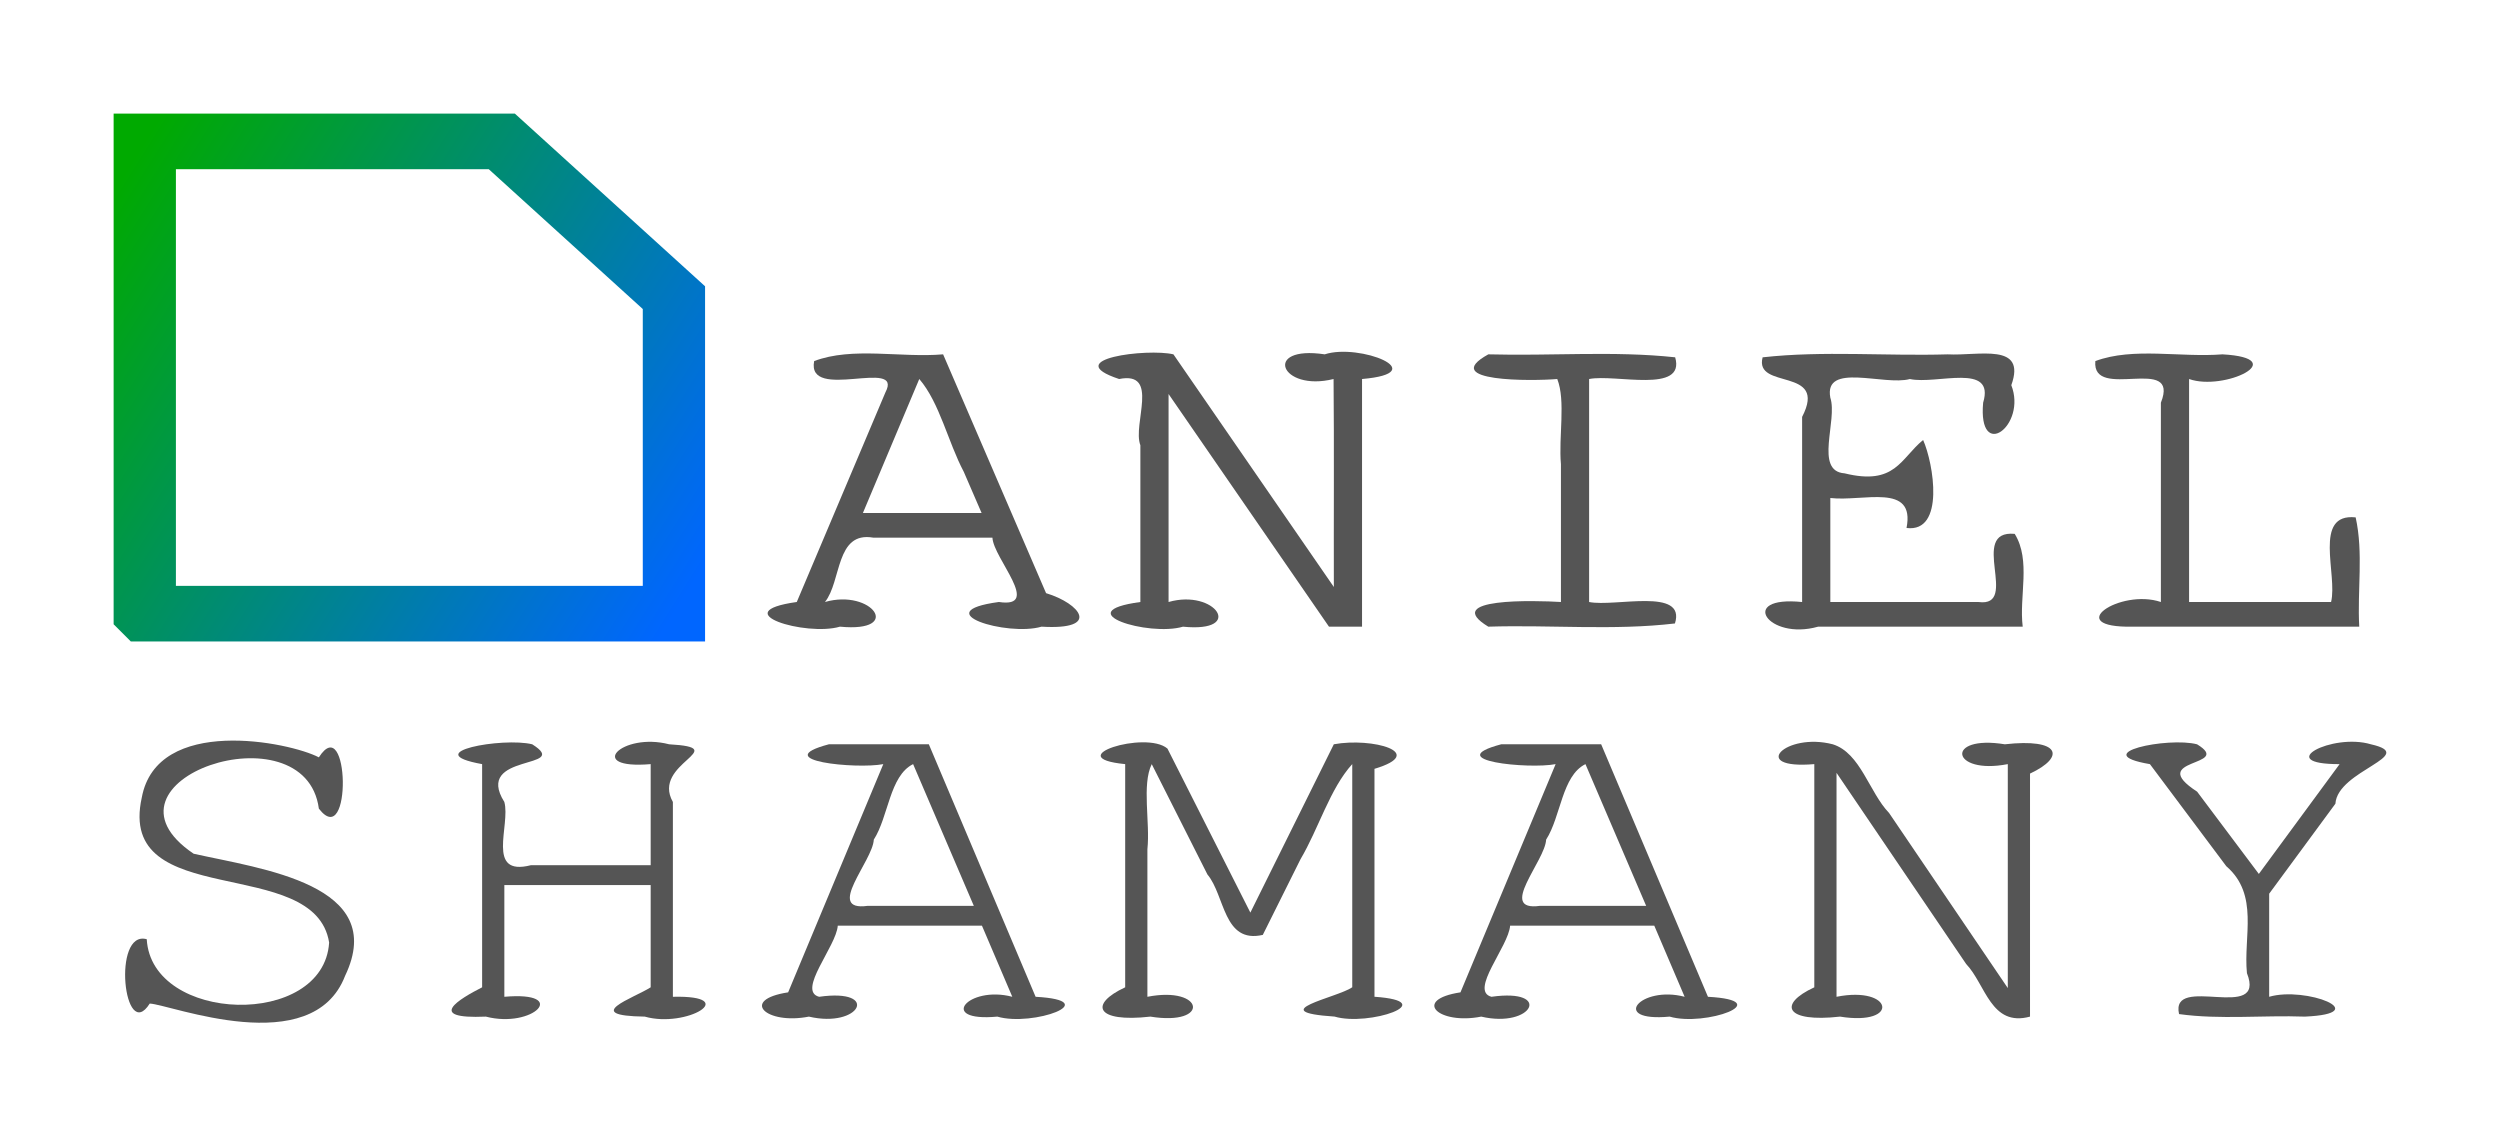
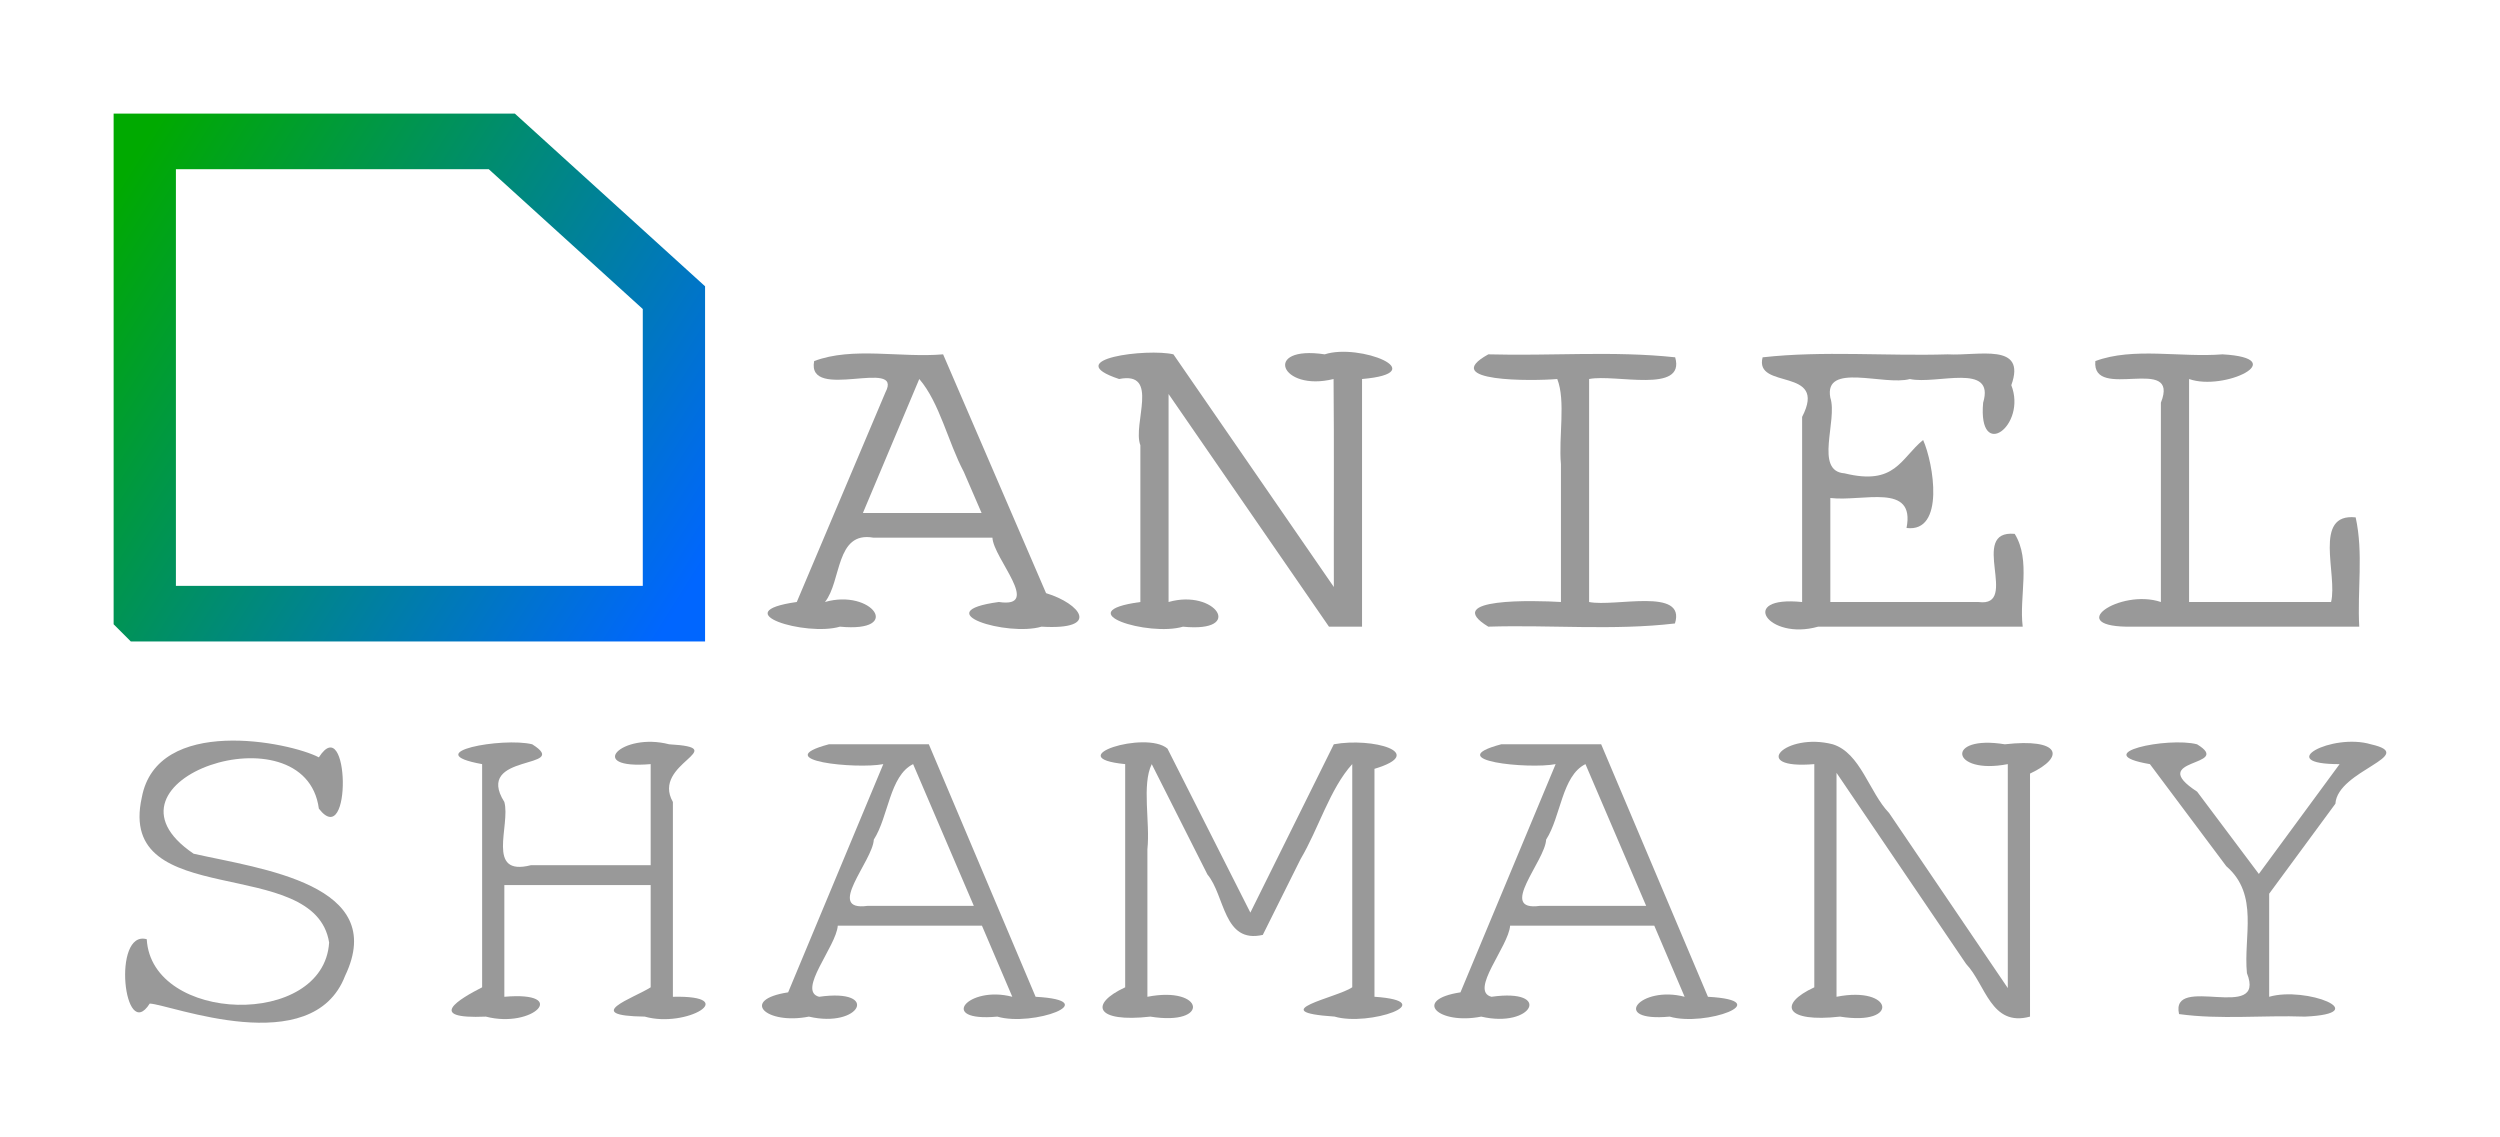
<svg xmlns="http://www.w3.org/2000/svg" xmlns:xlink="http://www.w3.org/1999/xlink" width="550" height="250" viewBox="0 0 145.521 66.146" version="1.1" id="svg8">
  <defs id="defs2">
    <linearGradient id="linearGradient868">
      <stop style="stop-color:#00aa00;stop-opacity:1;" offset="0" id="stop864" />
      <stop style="stop-color:#0066ff;stop-opacity:1" offset="1" id="stop866" />
    </linearGradient>
    <linearGradient xlink:href="#linearGradient868" id="linearGradient872" gradientUnits="userSpaceOnUse" x1="12.81" y1="31.046" x2="50.114" y2="58.954" gradientTransform="matrix(0.7552307,0,0,1.009509,3.002919,-0.4279075)" />
  </defs>
  <g id="layer1">
    <g id="g862" transform="matrix(1.093266,0,0,0.975729,-5.432932,-21.93083)">
      <path id="path847" style="fill:none;stroke:url(#linearGradient872);stroke-width:3.316;stroke-linecap:butt;stroke-linejoin:miter;stroke-miterlimit:4;stroke-dasharray:none;stroke-opacity:1" d="m 12.678,59.087 c 9.391,0 18.782,0 28.173,0 0,-6.285 0,-12.569 0,-18.854 -3.054,-3.107 -6.108,-6.213 -9.163,-9.32 -6.337,0 -12.674,0 -19.011,0 0,9.391 0,18.782 0,28.173 z" />
-       <g aria-label="ANIEL" id="text851" style="font-style:normal;font-variant:normal;font-weight:normal;font-stretch:normal;font-size:28.856px;line-height:1.25;font-family:'Nimbus Mono PS';-inkscape-font-specification:'Nimbus Mono PS, Normal';font-variant-ligatures:normal;font-variant-caps:normal;font-variant-numeric:normal;font-variant-east-asian:normal;fill:#555555;fill-opacity:1;stroke:none;stroke-width:0.265;stroke-opacity:1">
-         <path id="path882" style="font-style:normal;font-variant:normal;font-weight:normal;font-stretch:normal;font-size:28.856px;font-family:'Nimbus Mono PS';-inkscape-font-specification:'Nimbus Mono PS, Normal';font-variant-ligatures:normal;font-variant-caps:normal;font-variant-numeric:normal;font-variant-east-asian:normal;fill:#555555;fill-opacity:1;stroke:none;stroke-width:0.265;stroke-opacity:1" d="m 57.809,54.551 c 0.051,1.236 2.657,4.229 0.342,3.838 -3.908,0.592 0.45,2.074 2.273,1.472 3.19,0.216 2.066,-1.38 0.241,-1.999 -1.827,-4.749 -3.655,-9.498 -5.482,-14.247 -2.258,0.218 -4.82,-0.467 -6.866,0.402 -0.418,2.452 4.782,-0.233 3.797,1.862 -1.574,4.17 -3.148,8.34 -4.722,12.51 -3.871,0.61 0.496,2.069 2.298,1.472 3.406,0.367 1.701,-2.275 -0.797,-1.472 0.888,-1.236 0.555,-4.234 2.572,-3.838 2.115,0 4.23,0 6.344,0 z m -0.577,-1.472 c -2.106,0 -4.213,0 -6.319,0 1,-2.664 2.001,-5.329 3.001,-7.993 1.084,1.414 1.529,3.759 2.367,5.531 0.317,0.821 0.634,1.641 0.951,2.462 z" />
-         <path id="path884" style="font-style:normal;font-variant:normal;font-weight:normal;font-stretch:normal;font-size:28.856px;font-family:'Nimbus Mono PS';-inkscape-font-specification:'Nimbus Mono PS, Normal';font-variant-ligatures:normal;font-variant-caps:normal;font-variant-numeric:normal;font-variant-east-asian:normal;fill:#555555;fill-opacity:1;stroke:none;stroke-width:0.265;stroke-opacity:1" d="m 77.488,59.861 c 0,-4.925 0,-9.849 0,-14.774 3.838,-0.371 -0.147,-2.151 -1.987,-1.472 -3.343,-0.562 -2.352,2.258 0.471,1.472 0.034,4.107 0.005,8.277 0.015,12.408 -2.847,-4.627 -5.694,-9.253 -8.541,-13.88 -1.374,-0.367 -6.108,0.278 -2.892,1.472 2.186,-0.491 0.7,2.69 1.132,3.953 0,3.117 0,6.233 0,9.35 -3.909,0.586 0.445,2.077 2.269,1.472 3.337,0.375 1.712,-2.272 -0.768,-1.472 0,-4.136 0,-8.272 0,-12.408 2.847,4.627 5.694,9.253 8.541,13.88 0.587,0 1.173,0 1.76,0 z" />
-         <path id="path886" style="font-style:normal;font-variant:normal;font-weight:normal;font-stretch:normal;font-size:28.856px;font-family:'Nimbus Mono PS';-inkscape-font-specification:'Nimbus Mono PS, Normal';font-variant-ligatures:normal;font-variant-caps:normal;font-variant-numeric:normal;font-variant-east-asian:normal;fill:#555555;fill-opacity:1;stroke:none;stroke-width:0.265;stroke-opacity:1" d="m 89.579,45.087 c 1.398,-0.31 5.144,0.895 4.581,-1.295 -3.275,-0.395 -6.638,-0.071 -9.948,-0.177 -2.671,1.656 2.364,1.598 3.67,1.472 0.459,1.301 0.065,3.454 0.196,5.082 0,2.74 0,5.48 0,8.22 -1.371,-0.091 -6.414,-0.264 -3.867,1.472 3.305,-0.117 6.674,0.241 9.937,-0.191 0.606,-2.171 -3.189,-0.969 -4.57,-1.28 0,-4.434 0,-8.868 0,-13.303 z" />
-         <path id="path888" style="font-style:normal;font-variant:normal;font-weight:normal;font-stretch:normal;font-size:28.856px;font-family:'Nimbus Mono PS';-inkscape-font-specification:'Nimbus Mono PS, Normal';font-variant-ligatures:normal;font-variant-caps:normal;font-variant-numeric:normal;font-variant-east-asian:normal;fill:#555555;fill-opacity:1;stroke:none;stroke-width:0.265;stroke-opacity:1" d="m 102.42,52.185 c 1.747,0.232 4.537,-0.933 4.058,1.789 2.06,0.292 1.439,-3.858 0.883,-5.25 -1.204,1.108 -1.48,2.735 -4.18,1.99 -1.633,-0.127 -0.357,-3.162 -0.761,-4.517 -0.352,-2.133 2.875,-0.688 4.235,-1.109 1.424,0.347 4.553,-1.01 3.902,1.412 -0.283,3.543 2.34,1.366 1.5,-1.045 0.825,-2.567 -1.749,-1.736 -3.388,-1.839 -3.278,0.111 -6.612,-0.227 -9.853,0.177 -0.463,1.982 3.499,0.538 2.103,3.554 0,3.681 0,7.363 0,11.044 -3.455,-0.396 -1.813,2.315 0.845,1.472 3.633,0 7.266,0 10.9,0 -0.201,-1.821 0.451,-3.948 -0.426,-5.539 -2.493,-0.253 0.295,4.395 -1.921,4.067 -2.632,0 -5.264,0 -7.896,0 0,-2.068 0,-4.136 0,-6.204 z" />
-         <path id="path890" style="font-style:normal;font-variant:normal;font-weight:normal;font-stretch:normal;font-size:28.856px;font-family:'Nimbus Mono PS';-inkscape-font-specification:'Nimbus Mono PS, Normal';font-variant-ligatures:normal;font-variant-caps:normal;font-variant-numeric:normal;font-variant-east-asian:normal;fill:#555555;fill-opacity:1;stroke:none;stroke-width:0.265;stroke-opacity:1" d="m 121.522,45.087 c 1.86,0.744 5.518,-1.235 1.779,-1.472 -2.231,0.201 -4.751,-0.442 -6.77,0.402 -0.2,2.435 4.531,-0.443 3.49,2.482 0,3.964 0,7.927 0,11.891 -2.176,-0.827 -5.303,1.549 -1.497,1.472 4.019,0 8.038,0 12.058,0 -0.108,-2.168 0.229,-4.398 -0.191,-6.521 -2.294,-0.269 -0.948,3.425 -1.309,5.05 -2.52,0 -5.04,0 -7.56,0 0,-4.434 0,-8.868 0,-13.303 z" />
+       <g aria-label="ANIEL" id="text851" style="font-style:normal;font-variant:normal;font-weight:normal;font-stretch:normal;font-size:28.856px;line-height:1.25;font-family:'Nimbus Mono PS';-inkscape-font-specification:'Nimbus Mono PS, Normal';font-variant-ligatures:normal;font-variant-caps:normal;font-variant-numeric:normal;font-variant-east-asian:normal;fill:#999999;fill-opacity:1;stroke:none;stroke-width:0.265;stroke-opacity:1">
+         <path id="path882" style="font-style:normal;font-variant:normal;font-weight:normal;font-stretch:normal;font-size:28.856px;font-family:'Nimbus Mono PS';-inkscape-font-specification:'Nimbus Mono PS, Normal';font-variant-ligatures:normal;font-variant-caps:normal;font-variant-numeric:normal;font-variant-east-asian:normal;fill:#999999;fill-opacity:1;stroke:none;stroke-width:0.265;stroke-opacity:1" d="m 57.809,54.551 c 0.051,1.236 2.657,4.229 0.342,3.838 -3.908,0.592 0.45,2.074 2.273,1.472 3.19,0.216 2.066,-1.38 0.241,-1.999 -1.827,-4.749 -3.655,-9.498 -5.482,-14.247 -2.258,0.218 -4.82,-0.467 -6.866,0.402 -0.418,2.452 4.782,-0.233 3.797,1.862 -1.574,4.17 -3.148,8.34 -4.722,12.51 -3.871,0.61 0.496,2.069 2.298,1.472 3.406,0.367 1.701,-2.275 -0.797,-1.472 0.888,-1.236 0.555,-4.234 2.572,-3.838 2.115,0 4.23,0 6.344,0 z m -0.577,-1.472 c -2.106,0 -4.213,0 -6.319,0 1,-2.664 2.001,-5.329 3.001,-7.993 1.084,1.414 1.529,3.759 2.367,5.531 0.317,0.821 0.634,1.641 0.951,2.462 z" />
+         <path id="path884" style="font-style:normal;font-variant:normal;font-weight:normal;font-stretch:normal;font-size:28.856px;font-family:'Nimbus Mono PS';-inkscape-font-specification:'Nimbus Mono PS, Normal';font-variant-ligatures:normal;font-variant-caps:normal;font-variant-numeric:normal;font-variant-east-asian:normal;fill:#999999;fill-opacity:1;stroke:none;stroke-width:0.265;stroke-opacity:1" d="m 77.488,59.861 c 0,-4.925 0,-9.849 0,-14.774 3.838,-0.371 -0.147,-2.151 -1.987,-1.472 -3.343,-0.562 -2.352,2.258 0.471,1.472 0.034,4.107 0.005,8.277 0.015,12.408 -2.847,-4.627 -5.694,-9.253 -8.541,-13.88 -1.374,-0.367 -6.108,0.278 -2.892,1.472 2.186,-0.491 0.7,2.69 1.132,3.953 0,3.117 0,6.233 0,9.35 -3.909,0.586 0.445,2.077 2.269,1.472 3.337,0.375 1.712,-2.272 -0.768,-1.472 0,-4.136 0,-8.272 0,-12.408 2.847,4.627 5.694,9.253 8.541,13.88 0.587,0 1.173,0 1.76,0 z" />
+         <path id="path886" style="font-style:normal;font-variant:normal;font-weight:normal;font-stretch:normal;font-size:28.856px;font-family:'Nimbus Mono PS';-inkscape-font-specification:'Nimbus Mono PS, Normal';font-variant-ligatures:normal;font-variant-caps:normal;font-variant-numeric:normal;font-variant-east-asian:normal;fill:#999999;fill-opacity:1;stroke:none;stroke-width:0.265;stroke-opacity:1" d="m 89.579,45.087 c 1.398,-0.31 5.144,0.895 4.581,-1.295 -3.275,-0.395 -6.638,-0.071 -9.948,-0.177 -2.671,1.656 2.364,1.598 3.67,1.472 0.459,1.301 0.065,3.454 0.196,5.082 0,2.74 0,5.48 0,8.22 -1.371,-0.091 -6.414,-0.264 -3.867,1.472 3.305,-0.117 6.674,0.241 9.937,-0.191 0.606,-2.171 -3.189,-0.969 -4.57,-1.28 0,-4.434 0,-8.868 0,-13.303 z" />
+         <path id="path888" style="font-style:normal;font-variant:normal;font-weight:normal;font-stretch:normal;font-size:28.856px;font-family:'Nimbus Mono PS';-inkscape-font-specification:'Nimbus Mono PS, Normal';font-variant-ligatures:normal;font-variant-caps:normal;font-variant-numeric:normal;font-variant-east-asian:normal;fill:#999999;fill-opacity:1;stroke:none;stroke-width:0.265;stroke-opacity:1" d="m 102.42,52.185 c 1.747,0.232 4.537,-0.933 4.058,1.789 2.06,0.292 1.439,-3.858 0.883,-5.25 -1.204,1.108 -1.48,2.735 -4.18,1.99 -1.633,-0.127 -0.357,-3.162 -0.761,-4.517 -0.352,-2.133 2.875,-0.688 4.235,-1.109 1.424,0.347 4.553,-1.01 3.902,1.412 -0.283,3.543 2.34,1.366 1.5,-1.045 0.825,-2.567 -1.749,-1.736 -3.388,-1.839 -3.278,0.111 -6.612,-0.227 -9.853,0.177 -0.463,1.982 3.499,0.538 2.103,3.554 0,3.681 0,7.363 0,11.044 -3.455,-0.396 -1.813,2.315 0.845,1.472 3.633,0 7.266,0 10.9,0 -0.201,-1.821 0.451,-3.948 -0.426,-5.539 -2.493,-0.253 0.295,4.395 -1.921,4.067 -2.632,0 -5.264,0 -7.896,0 0,-2.068 0,-4.136 0,-6.204 z" />
+         <path id="path890" style="font-style:normal;font-variant:normal;font-weight:normal;font-stretch:normal;font-size:28.856px;font-family:'Nimbus Mono PS';-inkscape-font-specification:'Nimbus Mono PS, Normal';font-variant-ligatures:normal;font-variant-caps:normal;font-variant-numeric:normal;font-variant-east-asian:normal;fill:#999999;fill-opacity:1;stroke:none;stroke-width:0.265;stroke-opacity:1" d="m 121.522,45.087 c 1.86,0.744 5.518,-1.235 1.779,-1.472 -2.231,0.201 -4.751,-0.442 -6.77,0.402 -0.2,2.435 4.531,-0.443 3.49,2.482 0,3.964 0,7.927 0,11.891 -2.176,-0.827 -5.303,1.549 -1.497,1.472 4.019,0 8.038,0 12.058,0 -0.108,-2.168 0.229,-4.398 -0.191,-6.521 -2.294,-0.269 -0.948,3.425 -1.309,5.05 -2.52,0 -5.04,0 -7.56,0 0,-4.434 0,-8.868 0,-13.303 z" />
      </g>
      <g aria-label="SHAMANY" id="text855" style="font-style:normal;font-variant:normal;font-weight:normal;font-stretch:normal;font-size:28.856px;line-height:1.25;font-family:FreeMono;-inkscape-font-specification:'FreeMono, Normal';font-variant-ligatures:normal;font-variant-caps:normal;font-variant-numeric:normal;font-variant-east-asian:normal;letter-spacing:0.585px;word-spacing:0px;fill:#555555;fill-opacity:1;stroke:none;stroke-width:0.265">
-         <path id="path893" style="font-style:normal;font-variant:normal;font-weight:normal;font-stretch:normal;font-size:28.856px;font-family:FreeMono;-inkscape-font-specification:'FreeMono, Normal';font-variant-ligatures:normal;font-variant-caps:normal;font-variant-numeric:normal;font-variant-east-asian:normal;fill:#555555;fill-opacity:1;stroke-width:0.265" d="m 22.494,78.709 c -0.757,-5.317 -11.326,-1.812 -9.977,-8.646 0.808,-4.934 7.88,-3.319 9.429,-2.406 1.623,-2.835 1.779,5.641 0,3.059 -0.73,-6.124 -12.457,-1.692 -6.666,2.691 3.62,0.909 10.39,1.832 8.065,7.279 -1.74,5.084 -9.319,1.708 -10.403,1.659 -1.376,2.436 -2.018,-4.424 -0.159,-3.838 0.252,5.029 9.416,5.332 9.71,0.202 z" />
-         <path id="path895" style="font-style:normal;font-variant:normal;font-weight:normal;font-stretch:normal;font-size:28.856px;font-family:FreeMono;-inkscape-font-specification:'FreeMono, Normal';font-variant-ligatures:normal;font-variant-caps:normal;font-variant-numeric:normal;font-variant-east-asian:normal;fill:#555555;fill-opacity:1;stroke-width:0.265" d="m 39.613,75.275 c -2.597,0 -5.194,0 -7.791,0 0,2.222 0,4.444 0,6.666 3.515,-0.345 1.537,1.917 -0.983,1.183 -3.252,0.161 -1.404,-1.059 -0.2,-1.748 0,-4.438 0,-8.877 0,-13.315 -3.474,-0.701 1.119,-1.614 2.667,-1.183 2.166,1.529 -3.145,0.483 -1.484,3.442 0.341,1.387 -1.006,4.462 1.412,3.772 2.126,0 4.253,0 6.379,0 0,-2.01 0,-4.021 0,-6.031 -3.513,0.336 -1.54,-1.917 0.983,-1.183 3.459,0.223 -0.98,1.114 0.2,3.442 0,3.874 0,7.747 0,11.621 3.681,-0.098 0.717,1.891 -1.496,1.183 -3.434,-0.052 -0.577,-1.109 0.313,-1.748 0,-2.034 0,-4.067 0,-6.101 z" />
-         <path id="path897" style="font-style:normal;font-variant:normal;font-weight:normal;font-stretch:normal;font-size:28.856px;font-family:FreeMono;-inkscape-font-specification:'FreeMono, Normal';font-variant-ligatures:normal;font-variant-caps:normal;font-variant-numeric:normal;font-variant-east-asian:normal;fill:#555555;fill-opacity:1;stroke-width:0.265" d="m 57.251,77.699 c -2.559,0 -5.117,0 -7.676,0 -0.079,1.238 -2.185,3.891 -0.994,4.242 3.28,-0.521 2.185,1.898 -0.544,1.183 -2.276,0.502 -3.703,-1.003 -1.105,-1.448 1.689,-4.538 3.378,-9.077 5.067,-13.615 -1.415,0.311 -6.168,-0.208 -2.898,-1.183 1.774,0 3.548,0 5.322,0 1.895,5.021 3.79,10.042 5.685,15.063 3.725,0.229 -0.152,1.802 -2.038,1.183 -3.219,0.334 -1.566,-1.879 0.797,-1.183 -0.539,-1.414 -1.077,-2.828 -1.616,-4.242 z m -0.433,-1.183 c -1.077,-2.818 -2.155,-5.636 -3.232,-8.455 -1.258,0.697 -1.305,3.131 -2.093,4.504 -0.051,1.277 -2.615,4.305 -0.327,3.951 1.884,0 3.768,0 5.652,0 z" />
-         <path id="path899" style="font-style:normal;font-variant:normal;font-weight:normal;font-stretch:normal;font-size:28.856px;font-family:FreeMono;-inkscape-font-specification:'FreeMono, Normal';font-variant-ligatures:normal;font-variant-caps:normal;font-variant-numeric:normal;font-variant-east-asian:normal;fill:#555555;fill-opacity:1;stroke-width:0.265" d="m 72.207,78.248 c -2.111,0.543 -2.006,-2.342 -2.951,-3.604 -0.988,-2.194 -1.976,-4.388 -2.965,-6.582 -0.538,1.233 -0.078,3.464 -0.231,5.082 0,2.932 0,5.865 0,8.797 3.037,-0.665 3.372,1.764 0.159,1.183 -2.922,0.371 -3.275,-0.745 -1.342,-1.748 0,-4.438 0,-8.877 0,-13.315 -3.533,-0.387 1.105,-2.028 2.251,-0.926 1.471,3.261 2.943,6.523 4.414,9.784 1.481,-3.347 2.963,-6.695 4.444,-10.042 2.048,-0.421 5.024,0.506 2.164,1.465 0,4.532 0,9.065 0,13.597 3.626,0.28 -0.312,1.788 -2.125,1.183 -3.847,-0.287 0.152,-1.129 0.942,-1.748 0,-4.438 0,-8.877 0,-13.315 -1.192,1.47 -1.791,3.854 -2.755,5.675 -0.669,1.504 -1.337,3.007 -2.006,4.511 z" />
-         <path id="path901" style="font-style:normal;font-variant:normal;font-weight:normal;font-stretch:normal;font-size:28.856px;font-family:FreeMono;-inkscape-font-specification:'FreeMono, Normal';font-variant-ligatures:normal;font-variant-caps:normal;font-variant-numeric:normal;font-variant-east-asian:normal;fill:#555555;fill-opacity:1;stroke-width:0.265" d="m 93.048,77.699 c -2.559,0 -5.117,0 -7.676,0 -0.079,1.238 -2.185,3.891 -0.994,4.242 3.28,-0.521 2.185,1.898 -0.544,1.183 -2.276,0.502 -3.703,-1.003 -1.105,-1.448 1.689,-4.538 3.378,-9.077 5.067,-13.615 -1.415,0.311 -6.168,-0.208 -2.898,-1.183 1.774,0 3.548,0 5.322,0 1.895,5.021 3.79,10.042 5.685,15.063 3.725,0.229 -0.152,1.802 -2.038,1.183 -3.219,0.334 -1.566,-1.879 0.797,-1.183 -0.539,-1.414 -1.077,-2.828 -1.616,-4.242 z m -0.433,-1.183 c -1.077,-2.818 -2.155,-5.636 -3.232,-8.455 -1.258,0.697 -1.305,3.131 -2.093,4.504 -0.051,1.277 -2.615,4.305 -0.327,3.951 1.884,0 3.768,0 5.652,0 z" />
-         <path id="path903" style="font-style:normal;font-variant:normal;font-weight:normal;font-stretch:normal;font-size:28.856px;font-family:FreeMono;-inkscape-font-specification:'FreeMono, Normal';font-variant-ligatures:normal;font-variant-caps:normal;font-variant-numeric:normal;font-variant-east-asian:normal;fill:#555555;fill-opacity:1;stroke-width:0.265" d="m 113.053,83.124 c -2.083,0.637 -2.363,-1.923 -3.401,-3.14 -2.3,-3.801 -4.6,-7.602 -6.901,-11.403 0,4.453 0,8.907 0,13.36 3.014,-0.672 3.407,1.762 0.188,1.183 -2.917,0.368 -3.329,-0.735 -1.371,-1.748 0,-4.438 0,-8.877 0,-13.315 -3.513,0.336 -1.54,-1.917 0.983,-1.183 1.48,0.519 1.934,2.859 3.003,4.106 2.105,3.479 4.211,6.958 6.316,10.437 0,-4.453 0,-8.907 0,-13.36 -3.034,0.661 -3.375,-1.77 -0.159,-1.183 2.925,-0.371 3.272,0.734 1.342,1.748 0,4.833 0,9.665 0,14.498 z" />
-         <path id="path905" style="font-style:normal;font-variant:normal;font-weight:normal;font-stretch:normal;font-size:28.856px;font-family:FreeMono;-inkscape-font-specification:'FreeMono, Normal';font-variant-ligatures:normal;font-variant-caps:normal;font-variant-numeric:normal;font-variant-east-asian:normal;fill:#555555;fill-opacity:1;stroke-width:0.265" d="m 125.786,75.795 c 0,2.049 0,4.098 0,6.146 1.947,-0.638 5.653,0.997 1.9,1.183 -2.227,-0.092 -4.502,0.19 -6.698,-0.151 -0.49,-2.446 4.669,0.543 3.614,-2.443 -0.195,-2.178 0.663,-4.675 -1.098,-6.378 -1.356,-2.03 -2.712,-4.06 -4.067,-6.09 -3.378,-0.644 0.982,-1.636 2.51,-1.183 1.986,1.358 -2.783,0.793 0.003,2.825 1.095,1.636 2.191,3.272 3.286,4.908 1.433,-2.183 2.866,-4.367 4.3,-6.55 -3.577,0.011 -0.401,-1.877 1.669,-1.183 2.59,0.659 -1.78,1.544 -1.892,3.543 -1.176,1.791 -2.353,3.582 -3.529,5.373 z" />
+         <path id="path893" style="font-style:normal;font-variant:normal;font-weight:normal;font-stretch:normal;font-size:28.856px;font-family:FreeMono;-inkscape-font-specification:'FreeMono, Normal';font-variant-ligatures:normal;font-variant-caps:normal;font-variant-numeric:normal;font-variant-east-asian:normal;fill:#999999;fill-opacity:1;stroke-width:0.265" d="m 22.494,78.709 c -0.757,-5.317 -11.326,-1.812 -9.977,-8.646 0.808,-4.934 7.88,-3.319 9.429,-2.406 1.623,-2.835 1.779,5.641 0,3.059 -0.73,-6.124 -12.457,-1.692 -6.666,2.691 3.62,0.909 10.39,1.832 8.065,7.279 -1.74,5.084 -9.319,1.708 -10.403,1.659 -1.376,2.436 -2.018,-4.424 -0.159,-3.838 0.252,5.029 9.416,5.332 9.71,0.202 z" />
+         <path id="path895" style="font-style:normal;font-variant:normal;font-weight:normal;font-stretch:normal;font-size:28.856px;font-family:FreeMono;-inkscape-font-specification:'FreeMono, Normal';font-variant-ligatures:normal;font-variant-caps:normal;font-variant-numeric:normal;font-variant-east-asian:normal;fill:#999999;fill-opacity:1;stroke-width:0.265" d="m 39.613,75.275 c -2.597,0 -5.194,0 -7.791,0 0,2.222 0,4.444 0,6.666 3.515,-0.345 1.537,1.917 -0.983,1.183 -3.252,0.161 -1.404,-1.059 -0.2,-1.748 0,-4.438 0,-8.877 0,-13.315 -3.474,-0.701 1.119,-1.614 2.667,-1.183 2.166,1.529 -3.145,0.483 -1.484,3.442 0.341,1.387 -1.006,4.462 1.412,3.772 2.126,0 4.253,0 6.379,0 0,-2.01 0,-4.021 0,-6.031 -3.513,0.336 -1.54,-1.917 0.983,-1.183 3.459,0.223 -0.98,1.114 0.2,3.442 0,3.874 0,7.747 0,11.621 3.681,-0.098 0.717,1.891 -1.496,1.183 -3.434,-0.052 -0.577,-1.109 0.313,-1.748 0,-2.034 0,-4.067 0,-6.101 z" />
+         <path id="path897" style="font-style:normal;font-variant:normal;font-weight:normal;font-stretch:normal;font-size:28.856px;font-family:FreeMono;-inkscape-font-specification:'FreeMono, Normal';font-variant-ligatures:normal;font-variant-caps:normal;font-variant-numeric:normal;font-variant-east-asian:normal;fill:#999999;fill-opacity:1;stroke-width:0.265" d="m 57.251,77.699 c -2.559,0 -5.117,0 -7.676,0 -0.079,1.238 -2.185,3.891 -0.994,4.242 3.28,-0.521 2.185,1.898 -0.544,1.183 -2.276,0.502 -3.703,-1.003 -1.105,-1.448 1.689,-4.538 3.378,-9.077 5.067,-13.615 -1.415,0.311 -6.168,-0.208 -2.898,-1.183 1.774,0 3.548,0 5.322,0 1.895,5.021 3.79,10.042 5.685,15.063 3.725,0.229 -0.152,1.802 -2.038,1.183 -3.219,0.334 -1.566,-1.879 0.797,-1.183 -0.539,-1.414 -1.077,-2.828 -1.616,-4.242 z m -0.433,-1.183 c -1.077,-2.818 -2.155,-5.636 -3.232,-8.455 -1.258,0.697 -1.305,3.131 -2.093,4.504 -0.051,1.277 -2.615,4.305 -0.327,3.951 1.884,0 3.768,0 5.652,0 z" />
+         <path id="path899" style="font-style:normal;font-variant:normal;font-weight:normal;font-stretch:normal;font-size:28.856px;font-family:FreeMono;-inkscape-font-specification:'FreeMono, Normal';font-variant-ligatures:normal;font-variant-caps:normal;font-variant-numeric:normal;font-variant-east-asian:normal;fill:#999999;fill-opacity:1;stroke-width:0.265" d="m 72.207,78.248 c -2.111,0.543 -2.006,-2.342 -2.951,-3.604 -0.988,-2.194 -1.976,-4.388 -2.965,-6.582 -0.538,1.233 -0.078,3.464 -0.231,5.082 0,2.932 0,5.865 0,8.797 3.037,-0.665 3.372,1.764 0.159,1.183 -2.922,0.371 -3.275,-0.745 -1.342,-1.748 0,-4.438 0,-8.877 0,-13.315 -3.533,-0.387 1.105,-2.028 2.251,-0.926 1.471,3.261 2.943,6.523 4.414,9.784 1.481,-3.347 2.963,-6.695 4.444,-10.042 2.048,-0.421 5.024,0.506 2.164,1.465 0,4.532 0,9.065 0,13.597 3.626,0.28 -0.312,1.788 -2.125,1.183 -3.847,-0.287 0.152,-1.129 0.942,-1.748 0,-4.438 0,-8.877 0,-13.315 -1.192,1.47 -1.791,3.854 -2.755,5.675 -0.669,1.504 -1.337,3.007 -2.006,4.511 z" />
+         <path id="path901" style="font-style:normal;font-variant:normal;font-weight:normal;font-stretch:normal;font-size:28.856px;font-family:FreeMono;-inkscape-font-specification:'FreeMono, Normal';font-variant-ligatures:normal;font-variant-caps:normal;font-variant-numeric:normal;font-variant-east-asian:normal;fill:#999999;fill-opacity:1;stroke-width:0.265" d="m 93.048,77.699 c -2.559,0 -5.117,0 -7.676,0 -0.079,1.238 -2.185,3.891 -0.994,4.242 3.28,-0.521 2.185,1.898 -0.544,1.183 -2.276,0.502 -3.703,-1.003 -1.105,-1.448 1.689,-4.538 3.378,-9.077 5.067,-13.615 -1.415,0.311 -6.168,-0.208 -2.898,-1.183 1.774,0 3.548,0 5.322,0 1.895,5.021 3.79,10.042 5.685,15.063 3.725,0.229 -0.152,1.802 -2.038,1.183 -3.219,0.334 -1.566,-1.879 0.797,-1.183 -0.539,-1.414 -1.077,-2.828 -1.616,-4.242 z m -0.433,-1.183 c -1.077,-2.818 -2.155,-5.636 -3.232,-8.455 -1.258,0.697 -1.305,3.131 -2.093,4.504 -0.051,1.277 -2.615,4.305 -0.327,3.951 1.884,0 3.768,0 5.652,0 z" />
+         <path id="path903" style="font-style:normal;font-variant:normal;font-weight:normal;font-stretch:normal;font-size:28.856px;font-family:FreeMono;-inkscape-font-specification:'FreeMono, Normal';font-variant-ligatures:normal;font-variant-caps:normal;font-variant-numeric:normal;font-variant-east-asian:normal;fill:#999999;fill-opacity:1;stroke-width:0.265" d="m 113.053,83.124 c -2.083,0.637 -2.363,-1.923 -3.401,-3.14 -2.3,-3.801 -4.6,-7.602 -6.901,-11.403 0,4.453 0,8.907 0,13.36 3.014,-0.672 3.407,1.762 0.188,1.183 -2.917,0.368 -3.329,-0.735 -1.371,-1.748 0,-4.438 0,-8.877 0,-13.315 -3.513,0.336 -1.54,-1.917 0.983,-1.183 1.48,0.519 1.934,2.859 3.003,4.106 2.105,3.479 4.211,6.958 6.316,10.437 0,-4.453 0,-8.907 0,-13.36 -3.034,0.661 -3.375,-1.77 -0.159,-1.183 2.925,-0.371 3.272,0.734 1.342,1.748 0,4.833 0,9.665 0,14.498 z" />
+         <path id="path905" style="font-style:normal;font-variant:normal;font-weight:normal;font-stretch:normal;font-size:28.856px;font-family:FreeMono;-inkscape-font-specification:'FreeMono, Normal';font-variant-ligatures:normal;font-variant-caps:normal;font-variant-numeric:normal;font-variant-east-asian:normal;fill:#999999;fill-opacity:1;stroke-width:0.265" d="m 125.786,75.795 c 0,2.049 0,4.098 0,6.146 1.947,-0.638 5.653,0.997 1.9,1.183 -2.227,-0.092 -4.502,0.19 -6.698,-0.151 -0.49,-2.446 4.669,0.543 3.614,-2.443 -0.195,-2.178 0.663,-4.675 -1.098,-6.378 -1.356,-2.03 -2.712,-4.06 -4.067,-6.09 -3.378,-0.644 0.982,-1.636 2.51,-1.183 1.986,1.358 -2.783,0.793 0.003,2.825 1.095,1.636 2.191,3.272 3.286,4.908 1.433,-2.183 2.866,-4.367 4.3,-6.55 -3.577,0.011 -0.401,-1.877 1.669,-1.183 2.59,0.659 -1.78,1.544 -1.892,3.543 -1.176,1.791 -2.353,3.582 -3.529,5.373 z" />
      </g>
    </g>
  </g>
</svg>
